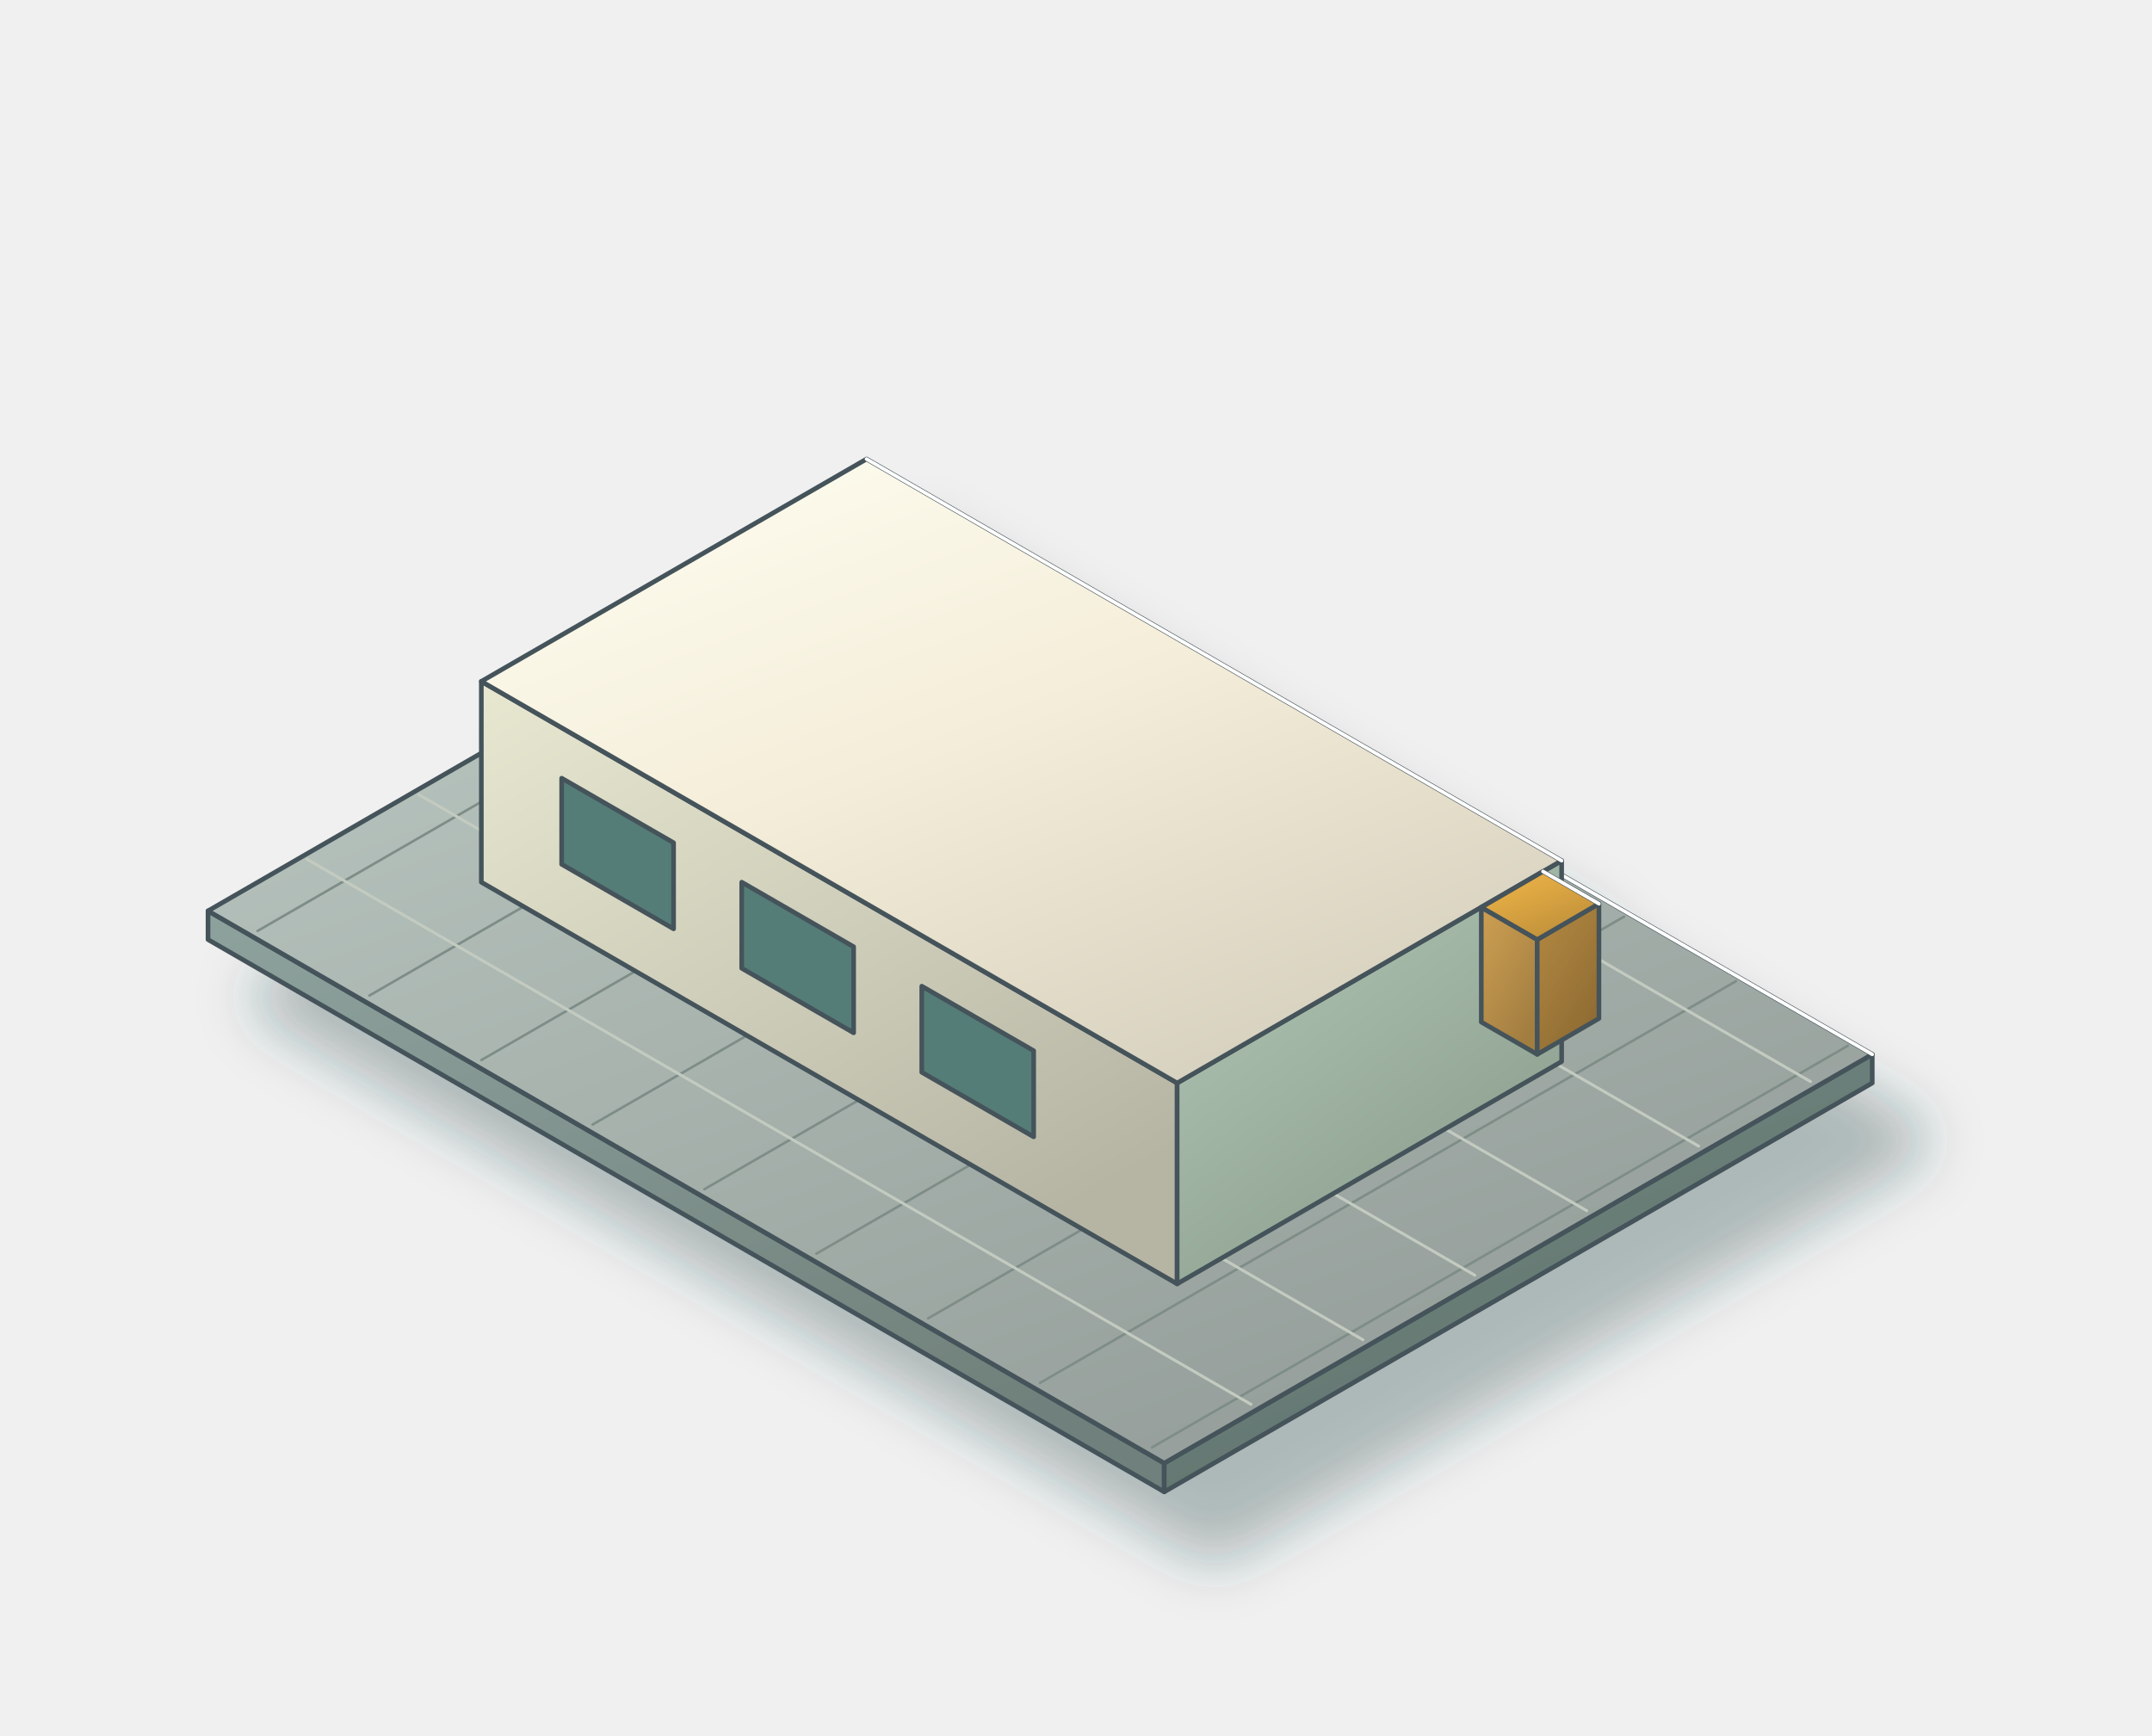
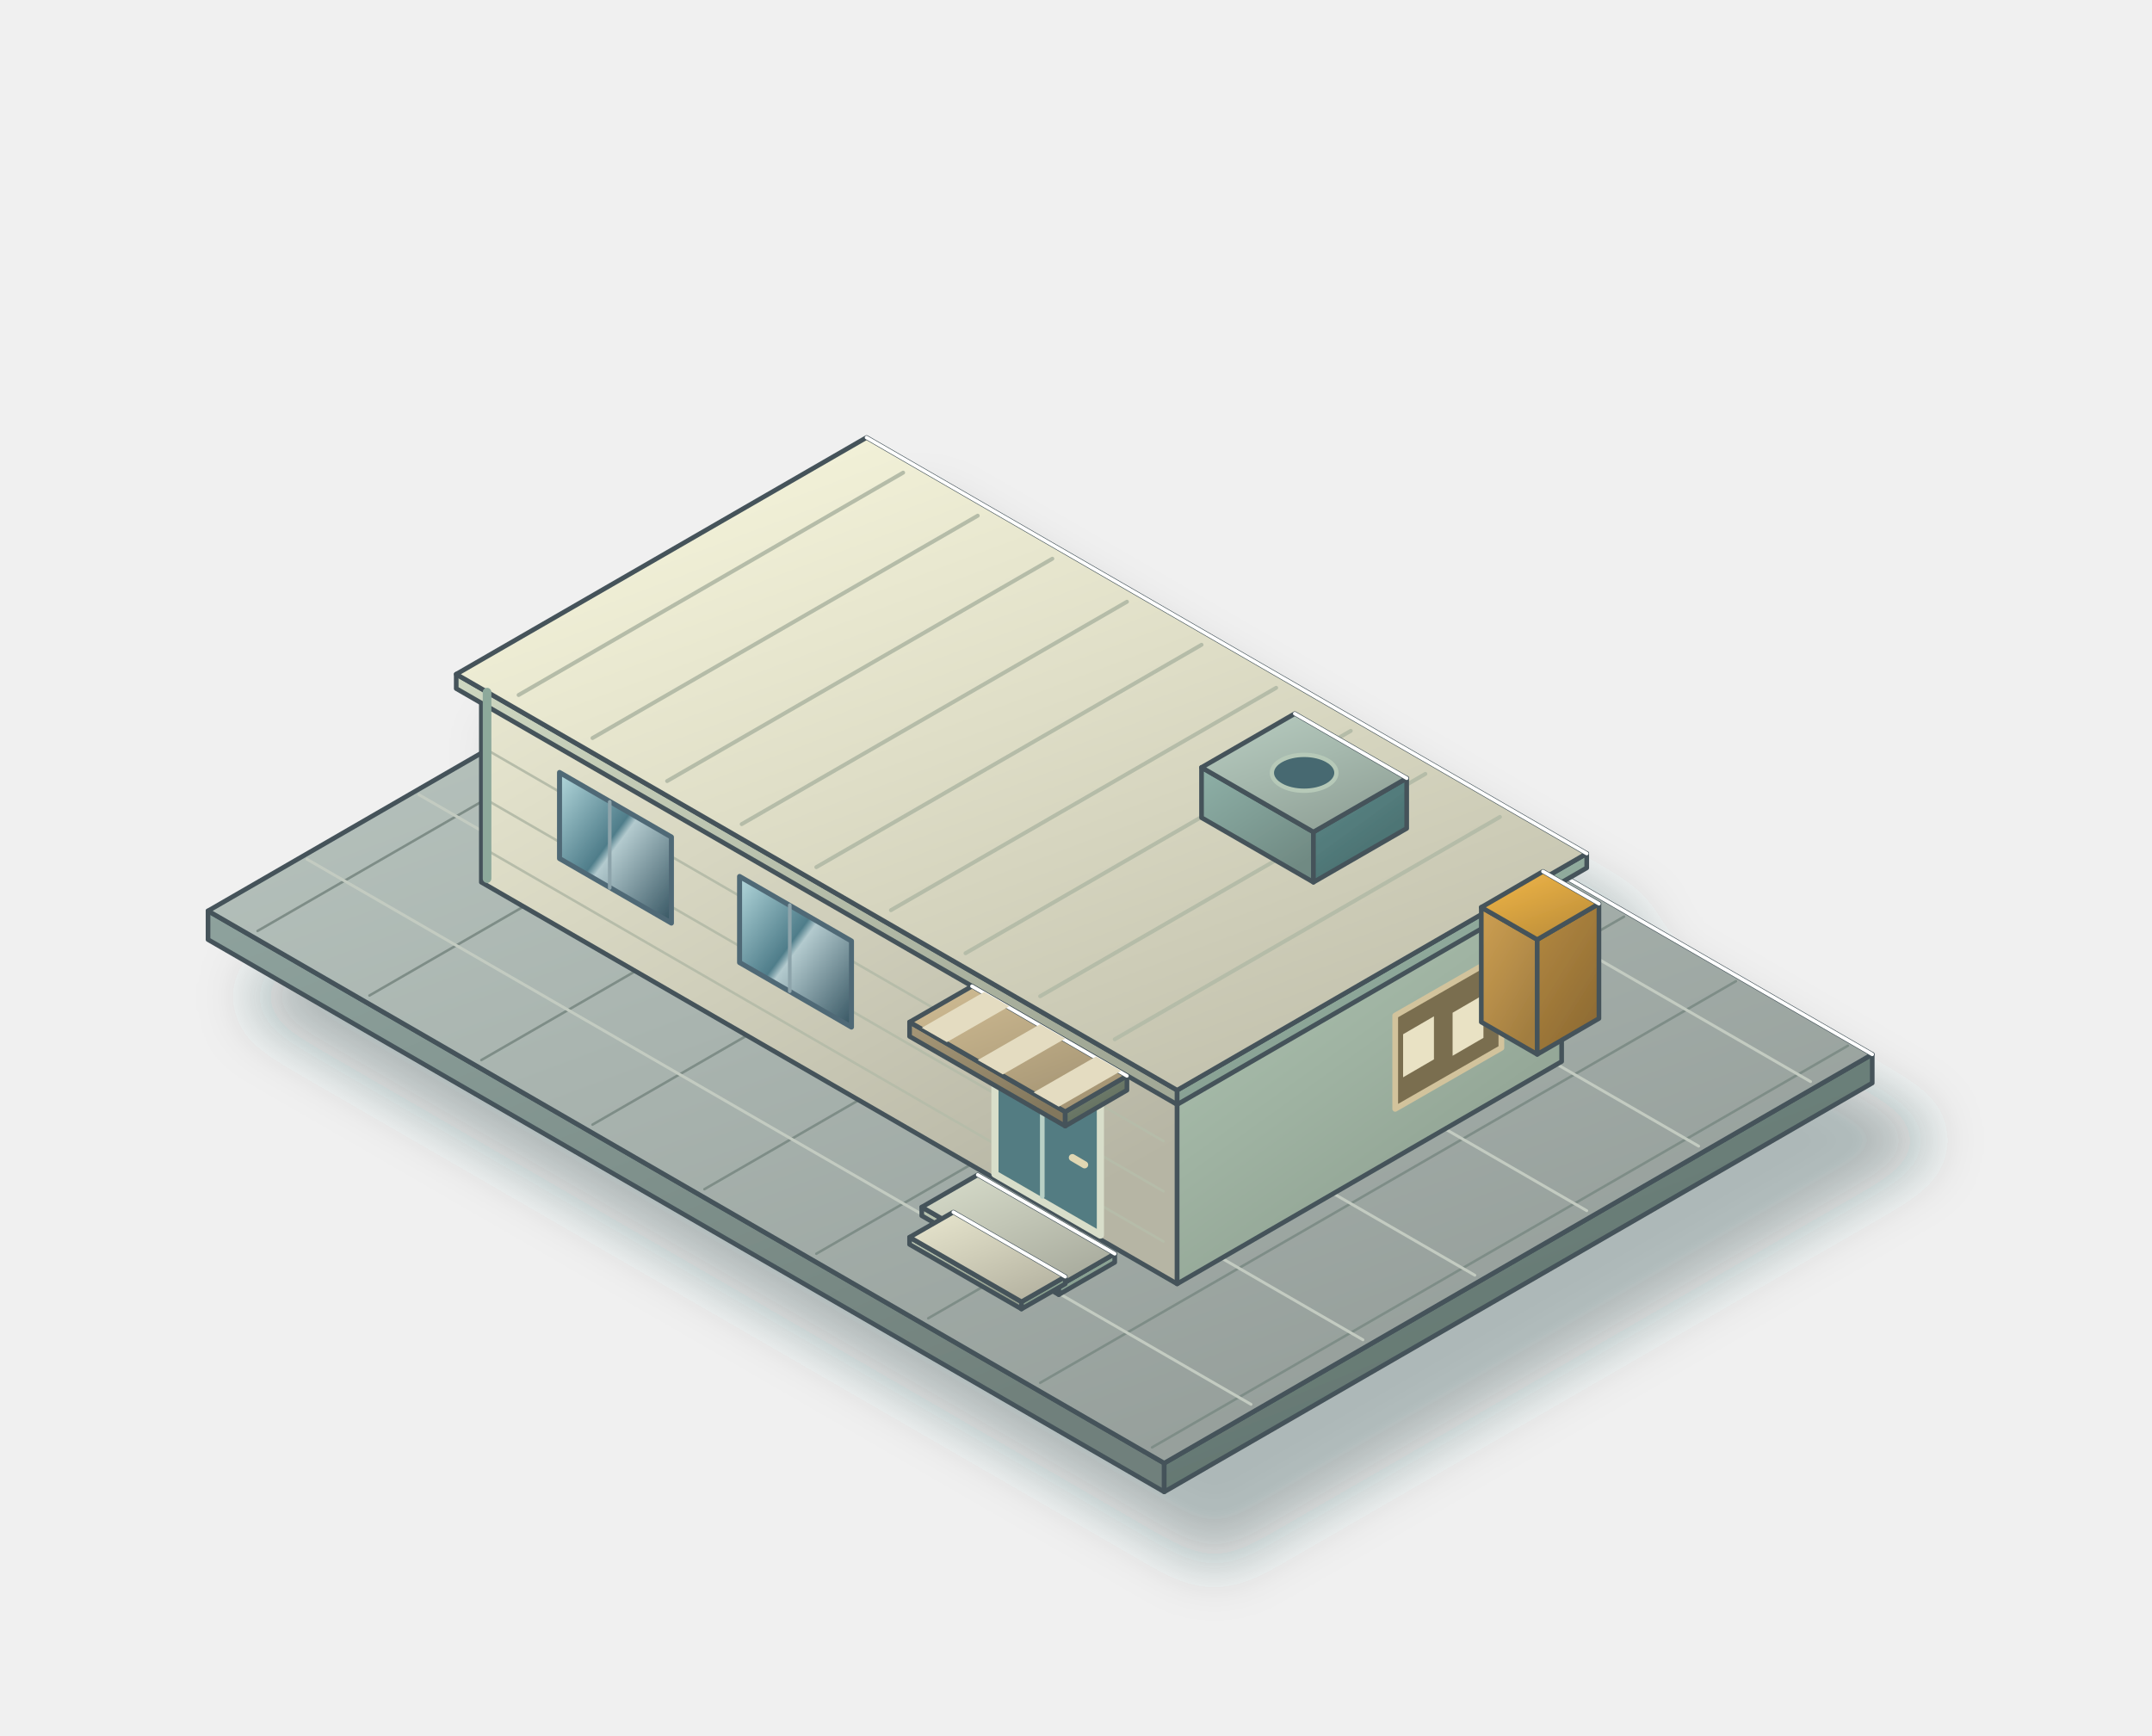
<svg xmlns="http://www.w3.org/2000/svg" viewBox="15 -12 300 242">
  <defs>
    <radialGradient id="foliage" cx="30%" cy="25%">
      <stop stop-color="#c6d58b" />
      <stop offset=".4" stop-color="#729558" />
      <stop offset="1" stop-color="#355d47" />
    </radialGradient>
    <linearGradient id="glass" x2="1" y2="1">
      <stop stop-color="#b4d8dc" />
      <stop offset=".45" stop-color="#4f7d8a" />
      <stop offset=".5" stop-color="#b3cace" />
      <stop offset="1" stop-color="#355461" />
    </linearGradient>
    <filter id="shadow" x="-35%" y="-35%" width="180%" height="190%">
      <feDropShadow dx="7" dy="10" stdDeviation="4" flood-color="#223c3c" flood-opacity=".32" />
    </filter>
    <linearGradient id="7f918c-wall" x1="0" y1="0" x2=".65" y2="1">
      <stop stop-color="#8ea29d" />
      <stop offset=".52" stop-color="#7f918c" />
      <stop offset="1" stop-color="#70807b" />
    </linearGradient>
    <linearGradient id="6a7e78-shade" x1="0" y1="0" x2=".65" y2="1">
      <stop stop-color="#778d86" />
      <stop offset=".52" stop-color="#6a7e78" />
      <stop offset="1" stop-color="#5d6f6a" />
    </linearGradient>
    <linearGradient id="a9b4af-roof" x1="0" y1="0" x2=".65" y2="1">
      <stop stop-color="#bdcac4" />
      <stop offset=".52" stop-color="#a9b4af" />
      <stop offset="1" stop-color="#959e9a" />
    </linearGradient>
    <linearGradient id="d8a341-roof" x1="0" y1="0" x2=".65" y2="1">
      <stop stop-color="#f2b749" />
      <stop offset=".52" stop-color="#d8a341" />
      <stop offset="1" stop-color="#be8f39" />
    </linearGradient>
    <linearGradient id="f4edd9-roof" x1="0" y1="0" x2=".65" y2="1">
      <stop stop-color="#fffff3" />
      <stop offset=".52" stop-color="#f4edd9" />
      <stop offset="1" stop-color="#d7d1bf" />
    </linearGradient>
    <linearGradient id="cfceba-wall" x1="0" y1="0" x2=".65" y2="1">
      <stop stop-color="#e8e7d0" />
      <stop offset=".52" stop-color="#cfceba" />
      <stop offset="1" stop-color="#b6b5a4" />
    </linearGradient>
    <linearGradient id="9fb3a2-shade" x1="0" y1="0" x2=".65" y2="1">
      <stop stop-color="#b2c8b5" />
      <stop offset=".52" stop-color="#9fb3a2" />
      <stop offset="1" stop-color="#8c9e8f" />
+     </linearGradient>
+     <linearGradient id="b8c0ac-wall" x1="0" y1="0" x2=".65" y2="1">
+       <stop stop-color="#ced7c1" />
+       <stop offset=".52" stop-color="#b8c0ac" />
+       <stop offset="1" stop-color="#a2a997" />
+     </linearGradient>
+     <linearGradient id="8fa99b-shade" x1="0" y1="0" x2=".65" y2="1">
+       <stop stop-color="#a0bdae" />
+       <stop offset=".52" stop-color="#8fa99b" />
+       <stop offset="1" stop-color="#7e9588" />
+     </linearGradient>
+     <linearGradient id="dfdec7-roof" x1="0" y1="0" x2=".65" y2="1">
+       <stop stop-color="#faf9df" />
+       <stop offset=".52" stop-color="#dfdec7" />
+       <stop offset="1" stop-color="#c4c3af" />
+     </linearGradient>
+     <linearGradient id="7f9d95-wall" x1="0" y1="0" x2=".65" y2="1">
+       <stop stop-color="#8eb0a7" />
+       <stop offset=".52" stop-color="#7f9d95" />
+       <stop offset="1" stop-color="#708a83" />
+     </linearGradient>
+     <linearGradient id="527b7b-shade" x1="0" y1="0" x2=".65" y2="1">
+       <stop stop-color="#5c8a8a" />
+       <stop offset=".52" stop-color="#527b7b" />
+       <stop offset="1" stop-color="#486c6c" />
+     </linearGradient>
+     <linearGradient id="a5b8ad-roof" x1="0" y1="0" x2=".65" y2="1">
+       <stop stop-color="#b9cec2" />
+       <stop offset=".52" stop-color="#a5b8ad" />
+       <stop offset="1" stop-color="#91a298" />
+     </linearGradient>
+     <linearGradient id="94876a-wall" x1="0" y1="0" x2=".65" y2="1">
+       <stop stop-color="#a69777" />
+       <stop offset=".52" stop-color="#94876a" />
+       <stop offset="1" stop-color="#82775d" />
+     </linearGradient>
+     <linearGradient id="6b7867-shade" x1="0" y1="0" x2=".65" y2="1">
+       <stop stop-color="#788673" />
+       <stop offset=".52" stop-color="#6b7867" />
+       <stop offset="1" stop-color="#5e6a5b" />
+     </linearGradient>
+     <linearGradient id="bba984-roof" x1="0" y1="0" x2=".65" y2="1">
+       <stop stop-color="#d1bd94" />
+       <stop offset=".52" stop-color="#bba984" />
+       <stop offset="1" stop-color="#a59574" />
+     </linearGradient>
+     <linearGradient id="a6b09e-wall" x1="0" y1="0" x2=".65" y2="1">
+       <stop stop-color="#bac5b1" />
+       <stop offset=".52" stop-color="#a6b09e" />
+       <stop offset="1" stop-color="#929b8b" />
+     </linearGradient>
+     <linearGradient id="8ca495-shade" x1="0" y1="0" x2=".65" y2="1">
+       <stop stop-color="#9db8a7" />
+       <stop offset=".52" stop-color="#8ca495" />
+       <stop offset="1" stop-color="#7b9083" />
+     </linearGradient>
+     <linearGradient id="c1c5b5-roof" x1="0" y1="0" x2=".65" y2="1">
+       <stop stop-color="#d8ddcb" />
+       <stop offset=".52" stop-color="#c1c5b5" />
+       <stop offset="1" stop-color="#aaad9f" />
+     </linearGradient>
+     <linearGradient id="a7b2a0-wall" x1="0" y1="0" x2=".65" y2="1">
+       <stop stop-color="#bbc7b3" />
+       <stop offset=".52" stop-color="#a7b2a0" />
+       <stop offset="1" stop-color="#939d8d" />
+     </linearGradient>
+     <linearGradient id="8aa190-shade" x1="0" y1="0" x2=".65" y2="1">
+       <stop stop-color="#9bb4a1" />
+       <stop offset=".52" stop-color="#8aa190" />
+       <stop offset="1" stop-color="#798e7f" />
+     </linearGradient>
+     <linearGradient id="d0ceb9-roof" x1="0" y1="0" x2=".65" y2="1">
+       <stop stop-color="#e9e7cf" />
+       <stop offset=".52" stop-color="#d0ceb9" />
+       <stop offset="1" stop-color="#b7b5a3" />
    </linearGradient>
    <linearGradient id="b78e49-wall" x1="0" y1="0" x2=".65" y2="1">
      <stop stop-color="#cd9f52" />
      <stop offset=".52" stop-color="#b78e49" />
      <stop offset="1" stop-color="#a17d40" />
    </linearGradient>
    <linearGradient id="a17a3a-shade" x1="0" y1="0" x2=".65" y2="1">
      <stop stop-color="#b48941" />
      <stop offset=".52" stop-color="#a17a3a" />
      <stop offset="1" stop-color="#8e6b33" />
    </linearGradient>
  </defs>
  <style>.crane-boom{transform-origin:147px 21px;animation:sway 7s ease-in-out infinite alternate}@keyframes sway{to{transform:rotate(2deg)}}@media(prefers-reduced-motion:reduce){*{animation:none!important}}</style>
  <g filter="url(#shadow)">
    <polygon points="44.0,119.0 177.3,196.0 177.3,192.0 44.0,115.0" fill="url(#7f918c-wall)" stroke="#44535a" stroke-width="0.65" stroke-linejoin="round" />
    <polygon points="276.0,139.0 177.3,196.0 177.3,192.0 276.0,135.0" fill="url(#6a7e78-shade)" stroke="#44535a" stroke-width="0.65" stroke-linejoin="round" />
    <polygon points="142.7,58.0 276.0,135.0 177.3,192.0 44.0,115.0" fill="url(#a9b4af-roof)" stroke="#44535a" stroke-width="0.65" stroke-linejoin="round" />
    <path d="M142.7,58.0 L276.0,135.0" fill="none" stroke="#ffffff" stroke-width="0.5" stroke-linecap="round" />
    <path d="M147.9,61.8 L50.9,117.8" fill="none" stroke="#7e8d87" stroke-width="0.35" stroke-linecap="round" />
    <path d="M163.5,70.8 L66.5,126.8" fill="none" stroke="#7e8d87" stroke-width="0.35" stroke-linecap="round" />
    <path d="M179.1,79.8 L82.1,135.8" fill="none" stroke="#7e8d87" stroke-width="0.35" stroke-linecap="round" />
    <path d="M194.6,88.8 L97.6,144.8" fill="none" stroke="#7e8d87" stroke-width="0.35" stroke-linecap="round" />
    <path d="M210.2,97.8 L113.2,153.8" fill="none" stroke="#7e8d87" stroke-width="0.35" stroke-linecap="round" />
    <path d="M225.8,106.8 L128.8,162.8" fill="none" stroke="#7e8d87" stroke-width="0.35" stroke-linecap="round" />
    <path d="M241.4,115.8 L144.4,171.8" fill="none" stroke="#7e8d87" stroke-width="0.35" stroke-linecap="round" />
    <path d="M257.0,124.8 L160.0,180.8" fill="none" stroke="#7e8d87" stroke-width="0.35" stroke-linecap="round" />
    <path d="M272.6,133.8 L175.6,189.8" fill="none" stroke="#7e8d87" stroke-width="0.35" stroke-linecap="round" />
    <path d="M135.8,62.8 L267.4,138.8" fill="none" stroke="#c3cbc1" stroke-width="0.4" stroke-linecap="round" />
    <path d="M120.2,71.8 L251.8,147.8" fill="none" stroke="#c3cbc1" stroke-width="0.4" stroke-linecap="round" />
    <path d="M104.6,80.8 L236.2,156.8" fill="none" stroke="#c3cbc1" stroke-width="0.4" stroke-linecap="round" />
    <path d="M89.0,89.8 L220.6,165.8" fill="none" stroke="#c3cbc1" stroke-width="0.4" stroke-linecap="round" />
    <path d="M73.4,98.8 L205.0,174.8" fill="none" stroke="#c3cbc1" stroke-width="0.4" stroke-linecap="round" />
    <path d="M57.8,107.8 L189.4,183.8" fill="none" stroke="#c3cbc1" stroke-width="0.4" stroke-linecap="round" />
    <polygon points="82.1,111.0 179.1,167.0 179.1,139.0 82.1,83.0" fill="url(#cfceba-wall)" stroke="#44535a" stroke-width="0.65" stroke-linejoin="round" />
    <polygon points="232.7,136.0 179.1,167.0 179.1,139.0 232.7,108.0" fill="url(#9fb3a2-shade)" stroke="#44535a" stroke-width="0.65" stroke-linejoin="round" />
    <polygon points="135.8,52.0 232.7,108.0 179.1,139.0 82.1,83.0" fill="url(#f4edd9-roof)" stroke="#44535a" stroke-width="0.65" stroke-linejoin="round" />
    <path d="M135.8,52.0 L232.7,108.0" fill="none" stroke="#ffffff" stroke-width="0.5" stroke-linecap="round" />
-     <polygon points="93.3,108.5 108.9,117.5 108.9,105.5 93.3,96.5" fill="#547d78" stroke="#44535a" stroke-width="0.65" stroke-linejoin="round" />
-     <polygon points="118.4,123.0 134.0,132.0 134.0,120.0 118.4,111.0" fill="#547d78" stroke="#44535a" stroke-width="0.65" stroke-linejoin="round" />
-     <polygon points="143.5,137.5 159.1,146.5 159.1,134.5 143.5,125.5" fill="#547d78" stroke="#44535a" stroke-width="0.65" stroke-linejoin="round" />
+     <polygon points="78.6,84.0 179.1,142.0 179.1,140.0 78.6,82.0" fill="url(#b8c0ac-wall)" stroke="#44535a" stroke-width="0.65" stroke-linejoin="round" />
+     <polygon points="236.2,109.0 179.1,142.0 179.1,140.0 236.2,107.0" fill="url(#8fa99b-shade)" stroke="#44535a" stroke-width="0.65" stroke-linejoin="round" />
+     <polygon points="135.8,49.0 236.2,107.0 179.1,140.0 78.6,82.0" fill="url(#dfdec7-roof)" stroke="#44535a" stroke-width="0.65" stroke-linejoin="round" />
+     <path d="M135.8,49.0 L236.2,107.0" fill="none" stroke="#ffffff" stroke-width="0.5" stroke-linecap="round" />
+     <path d="M140.9,53.9 L87.3,84.9" fill="none" stroke="#b5bca8" stroke-width="0.55" stroke-linecap="round" />
+     <path d="M151.3,59.9 L97.6,90.9" fill="none" stroke="#b5bca8" stroke-width="0.55" stroke-linecap="round" />
+     <path d="M161.7,65.9 L108.0,96.9" fill="none" stroke="#b5bca8" stroke-width="0.55" stroke-linecap="round" />
+     <path d="M172.1,71.9 L118.4,102.9" fill="none" stroke="#b5bca8" stroke-width="0.55" stroke-linecap="round" />
+     <path d="M182.5,77.9 L128.8,108.9" fill="none" stroke="#b5bca8" stroke-width="0.55" stroke-linecap="round" />
+     <path d="M192.9,83.9 L139.2,114.9" fill="none" stroke="#b5bca8" stroke-width="0.55" stroke-linecap="round" />
+     <path d="M203.3,89.9 L149.6,120.9" fill="none" stroke="#b5bca8" stroke-width="0.55" stroke-linecap="round" />
+     <path d="M213.7,95.9 L160.0,126.9" fill="none" stroke="#b5bca8" stroke-width="0.55" stroke-linecap="round" />
+     <path d="M224.1,101.9 L170.4,132.9" fill="none" stroke="#b5bca8" stroke-width="0.55" stroke-linecap="round" />
+     <polygon points="182.5,102.0 198.1,111.0 198.1,104.0 182.5,95.0" fill="url(#7f9d95-wall)" stroke="#44535a" stroke-width="0.65" stroke-linejoin="round" />
+     <polygon points="211.1,103.5 198.1,111.0 198.1,104.0 211.1,96.5" fill="url(#527b7b-shade)" stroke="#44535a" stroke-width="0.65" stroke-linejoin="round" />
+     <polygon points="195.5,87.5 211.1,96.5 198.1,104.0 182.5,95.0" fill="url(#a5b8ad-roof)" stroke="#44535a" stroke-width="0.65" stroke-linejoin="round" />
+     <path d="M195.5,87.5 L211.1,96.5" fill="none" stroke="#ffffff" stroke-width="0.5" stroke-linecap="round" />
+     <ellipse cx="196.805" cy="95.75" rx="4.5" ry="2.5" fill="#476971" stroke="#b6c9b8" stroke-width=".6" />
+     <path d="M82.8,106.5 L177.2,161.1" fill="none" stroke="#b6bca9" stroke-width="0.35" stroke-linecap="round" />
+     <path d="M82.8,99.5 L177.2,154.1" fill="none" stroke="#b6bca9" stroke-width="0.35" stroke-linecap="round" />
+     <path d="M82.8,92.5 L177.2,147.1" fill="none" stroke="#b6bca9" stroke-width="0.35" stroke-linecap="round" />
+     <polygon points="93.0,107.7 108.6,116.7 108.6,104.7 93.0,95.7" fill="url(#glass)" stroke="#506976" stroke-width="0.7" stroke-linejoin="round" />
+     <path d="M100.0,111.8 L100.0,99.8" fill="none" stroke="#8da4ab" stroke-width="0.5" stroke-linecap="round" />
+     <polygon points="118.1,122.2 133.7,131.2 133.7,119.2 118.1,110.2" fill="url(#glass)" stroke="#506976" stroke-width="0.7" stroke-linejoin="round" />
+     <path d="M125.1,126.2 L125.1,114.2" fill="none" stroke="#8da4ab" stroke-width="0.5" stroke-linecap="round" />
+     <polygon points="153.7,151.7 168.4,160.2 168.4,138.2 153.7,129.7" fill="#537c82" stroke="#d8deca" stroke-width="1" stroke-linejoin="round" />
+     <path d="M160.3,154.8 L160.3,134.8" fill="none" stroke="#b8d0c5" stroke-width="0.65" stroke-linecap="round" />
+     <path d="M164.5,149.4 L166.2,150.4" fill="none" stroke="#e0d7b3" stroke-width="1" stroke-linecap="round" />
+     <polygon points="141.8,132.5 163.5,145.0 163.5,143.0 141.8,130.5" fill="url(#94876a-wall)" stroke="#44535a" stroke-width="0.65" stroke-linejoin="round" />
+     <polygon points="172.1,140.0 163.5,145.0 163.5,143.0 172.1,138.0" fill="url(#6b7867-shade)" stroke="#44535a" stroke-width="0.65" stroke-linejoin="round" />
+     <polygon points="150.5,125.5 172.1,138.0 163.5,143.0 141.8,130.5" fill="url(#bba984-roof)" stroke="#44535a" stroke-width="0.65" stroke-linejoin="round" />
+     <path d="M150.5,125.5 L172.1,138.0" fill="none" stroke="#ffffff" stroke-width="0.5" stroke-linecap="round" />
+     <polygon points="152.2,126.3 155.7,128.3 147.0,133.3 143.5,131.3" fill="#e4dcc1" stroke="none" stroke-width="0.65" stroke-linejoin="round" />
+     <polygon points="160.0,130.8 163.5,132.8 154.8,137.8 151.3,135.8" fill="#e4dcc1" stroke="none" stroke-width="0.65" stroke-linejoin="round" />
+     <polygon points="167.8,135.3 171.3,137.3 162.6,142.3 159.1,140.3" fill="#e4dcc1" stroke="none" stroke-width="0.65" stroke-linejoin="round" />
+     <polygon points="143.5,157.5 162.6,168.5 162.6,167.3 143.5,156.3" fill="url(#a6b09e-wall)" stroke="#44535a" stroke-width="0.65" stroke-linejoin="round" />
+     <polygon points="170.4,164.0 162.6,168.5 162.6,167.3 170.4,162.8" fill="url(#8ca495-shade)" stroke="#44535a" stroke-width="0.65" stroke-linejoin="round" />
+     <polygon points="151.3,151.8 170.4,162.8 162.6,167.3 143.5,156.3" fill="url(#c1c5b5-roof)" stroke="#44535a" stroke-width="0.65" stroke-linejoin="round" />
+     <path d="M151.3,151.8 L170.4,162.8" fill="none" stroke="#ffffff" stroke-width="0.5" stroke-linecap="round" />
+     <polygon points="141.8,161.5 157.4,170.5 157.4,169.5 141.8,160.5" fill="url(#a7b2a0-wall)" stroke="#44535a" stroke-width="0.65" stroke-linejoin="round" />
+     <polygon points="163.5,167.0 157.4,170.5 157.4,169.5 163.5,166.0" fill="url(#8aa190-shade)" stroke="#44535a" stroke-width="0.65" stroke-linejoin="round" />
+     <polygon points="147.9,157.0 163.5,166.0 157.4,169.5 141.8,160.5" fill="url(#d0ceb9-roof)" stroke="#44535a" stroke-width="0.65" stroke-linejoin="round" />
+     <path d="M147.9,157.0 L163.5,166.0" fill="none" stroke="#ffffff" stroke-width="0.5" stroke-linecap="round" />
+     <polygon points="224.3,134.1 209.5,142.6 209.5,129.6 224.3,121.1" fill="#7a6e50" stroke="#d2c39c" stroke-width="0.8" stroke-linejoin="round" />
+     <polygon points="221.8,132.7 217.5,135.2 217.5,129.2 221.8,126.7" fill="#e9e2c4" stroke="none" stroke-width="0.65" stroke-linejoin="round" />
+     <polygon points="214.9,135.7 210.6,138.2 210.6,132.2 214.9,129.7" fill="#e9e2c4" stroke="none" stroke-width="0.65" stroke-linejoin="round" />
+     <path d="M82.9,110.5 L82.9,84.5" fill="none" stroke="#8da99b" stroke-width="1.2" stroke-linecap="round" />
    <polygon points="221.5,130.5 229.3,135.0 229.3,119.0 221.5,114.5" fill="url(#b78e49-wall)" stroke="#44535a" stroke-width="0.65" stroke-linejoin="round" />
    <polygon points="237.9,130.0 229.3,135.0 229.3,119.0 237.9,114.0" fill="url(#a17a3a-shade)" stroke="#44535a" stroke-width="0.65" stroke-linejoin="round" />
    <polygon points="230.1,109.5 237.9,114.0 229.3,119.0 221.5,114.5" fill="url(#d8a341-roof)" stroke="#44535a" stroke-width="0.65" stroke-linejoin="round" />
    <path d="M230.1,109.5 L237.9,114.0" fill="none" stroke="#ffffff" stroke-width="0.5" stroke-linecap="round" />
  </g>
</svg>
